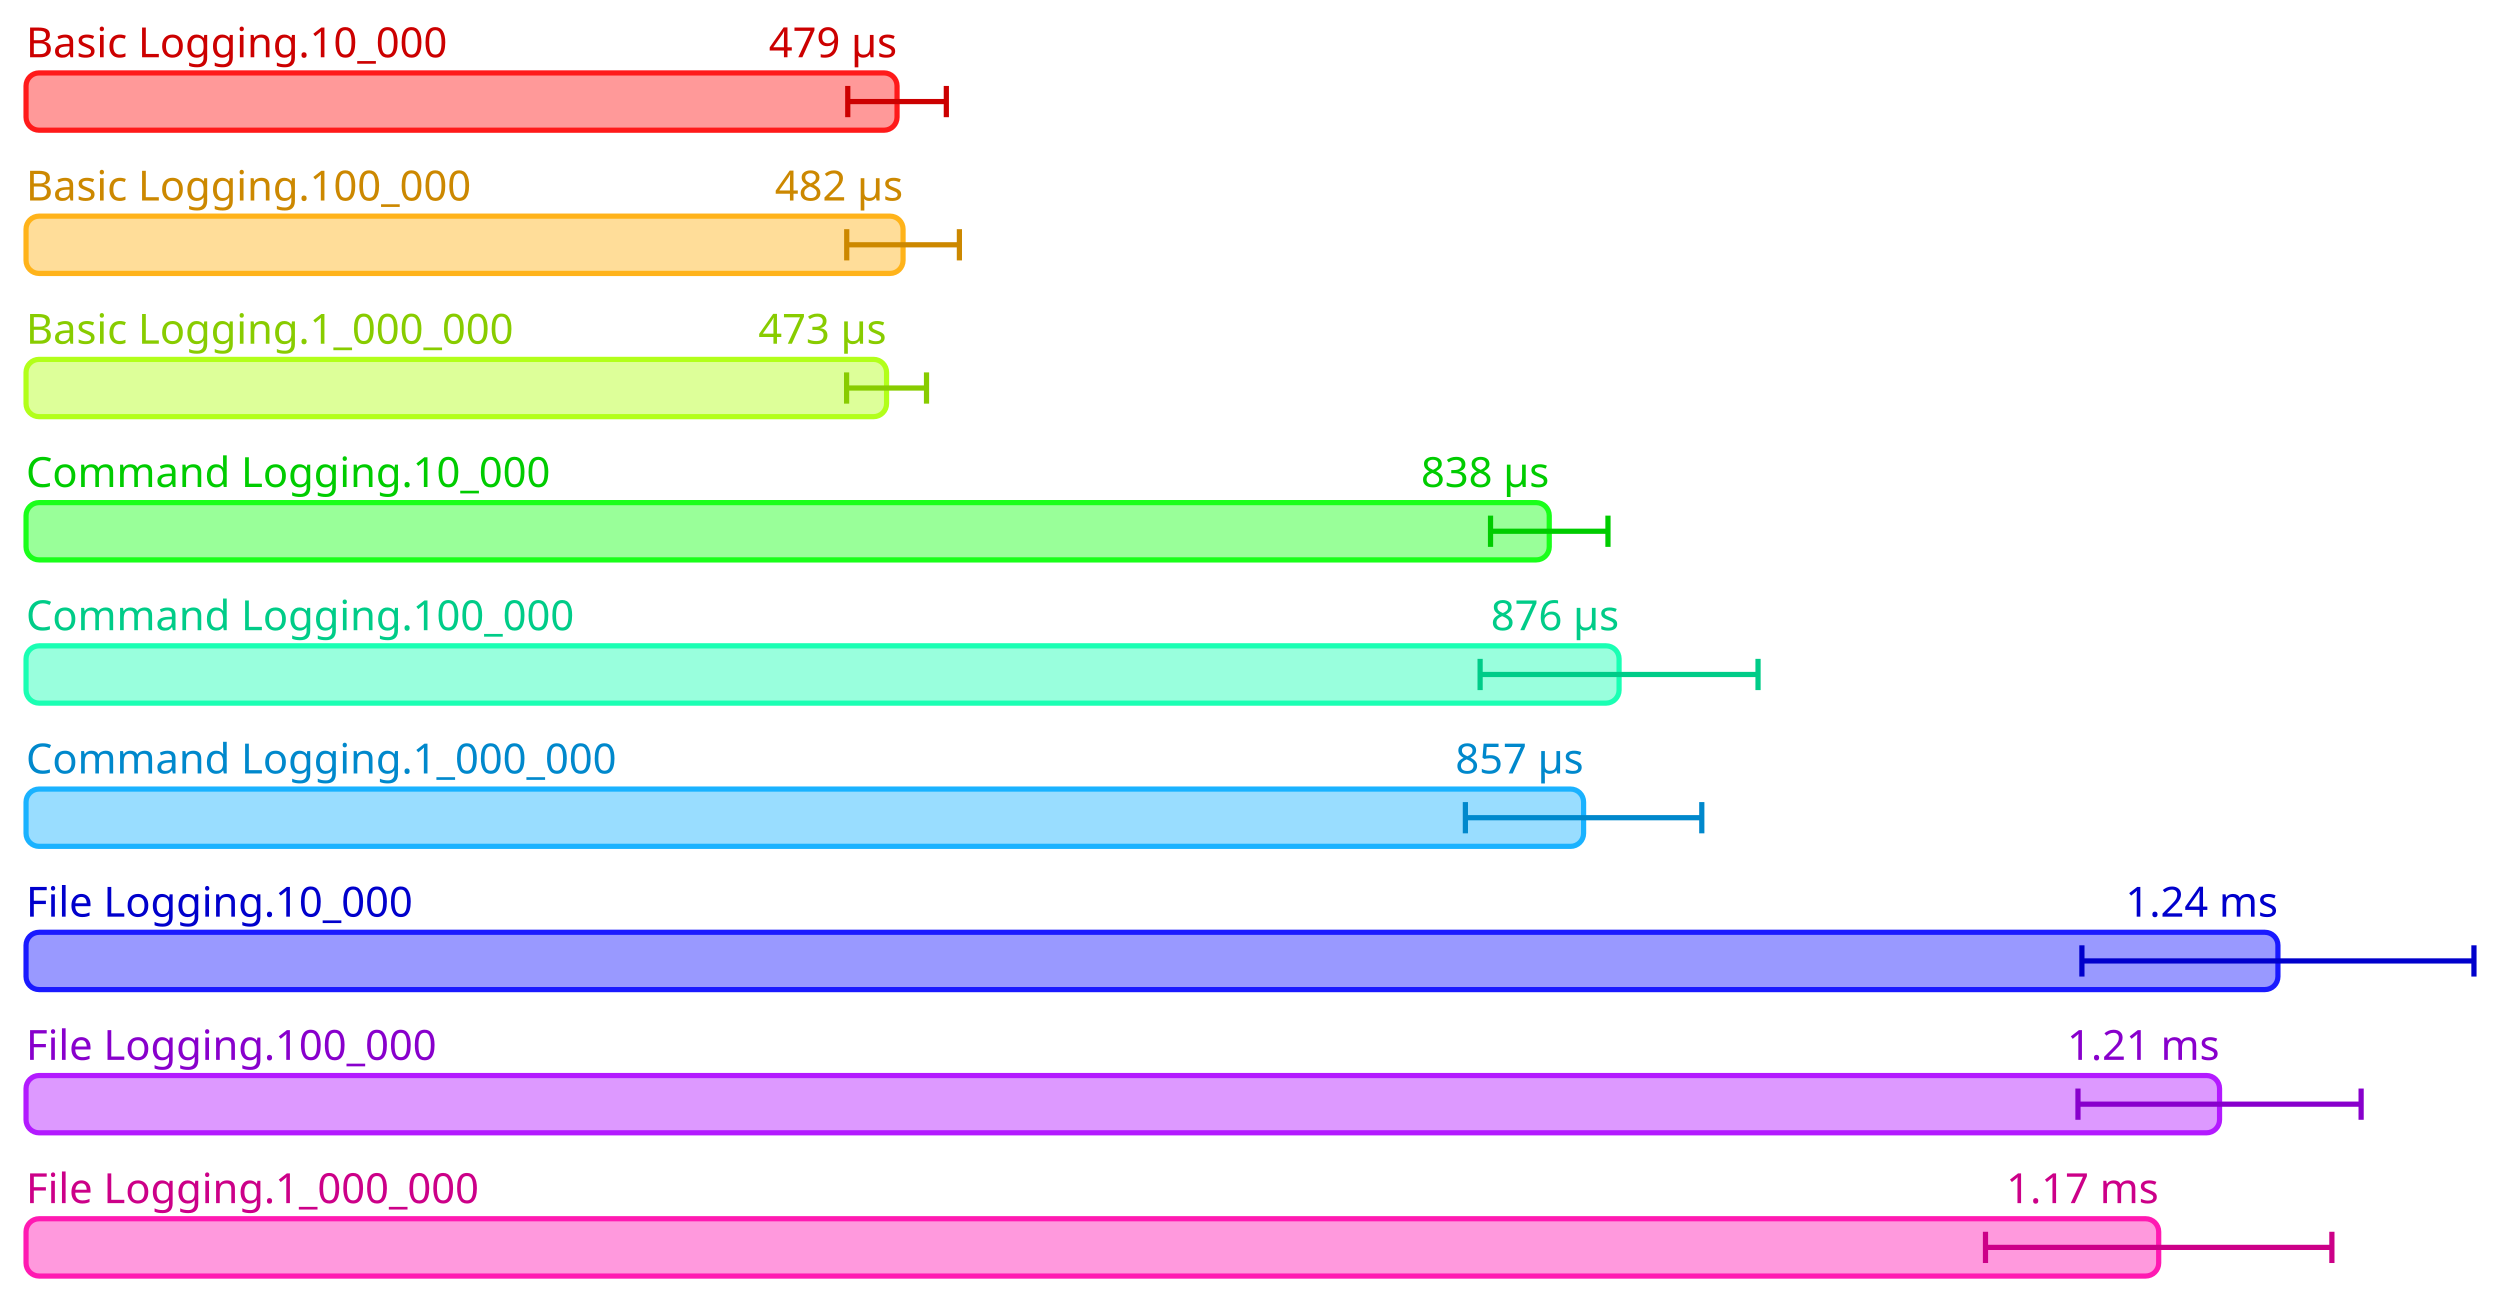
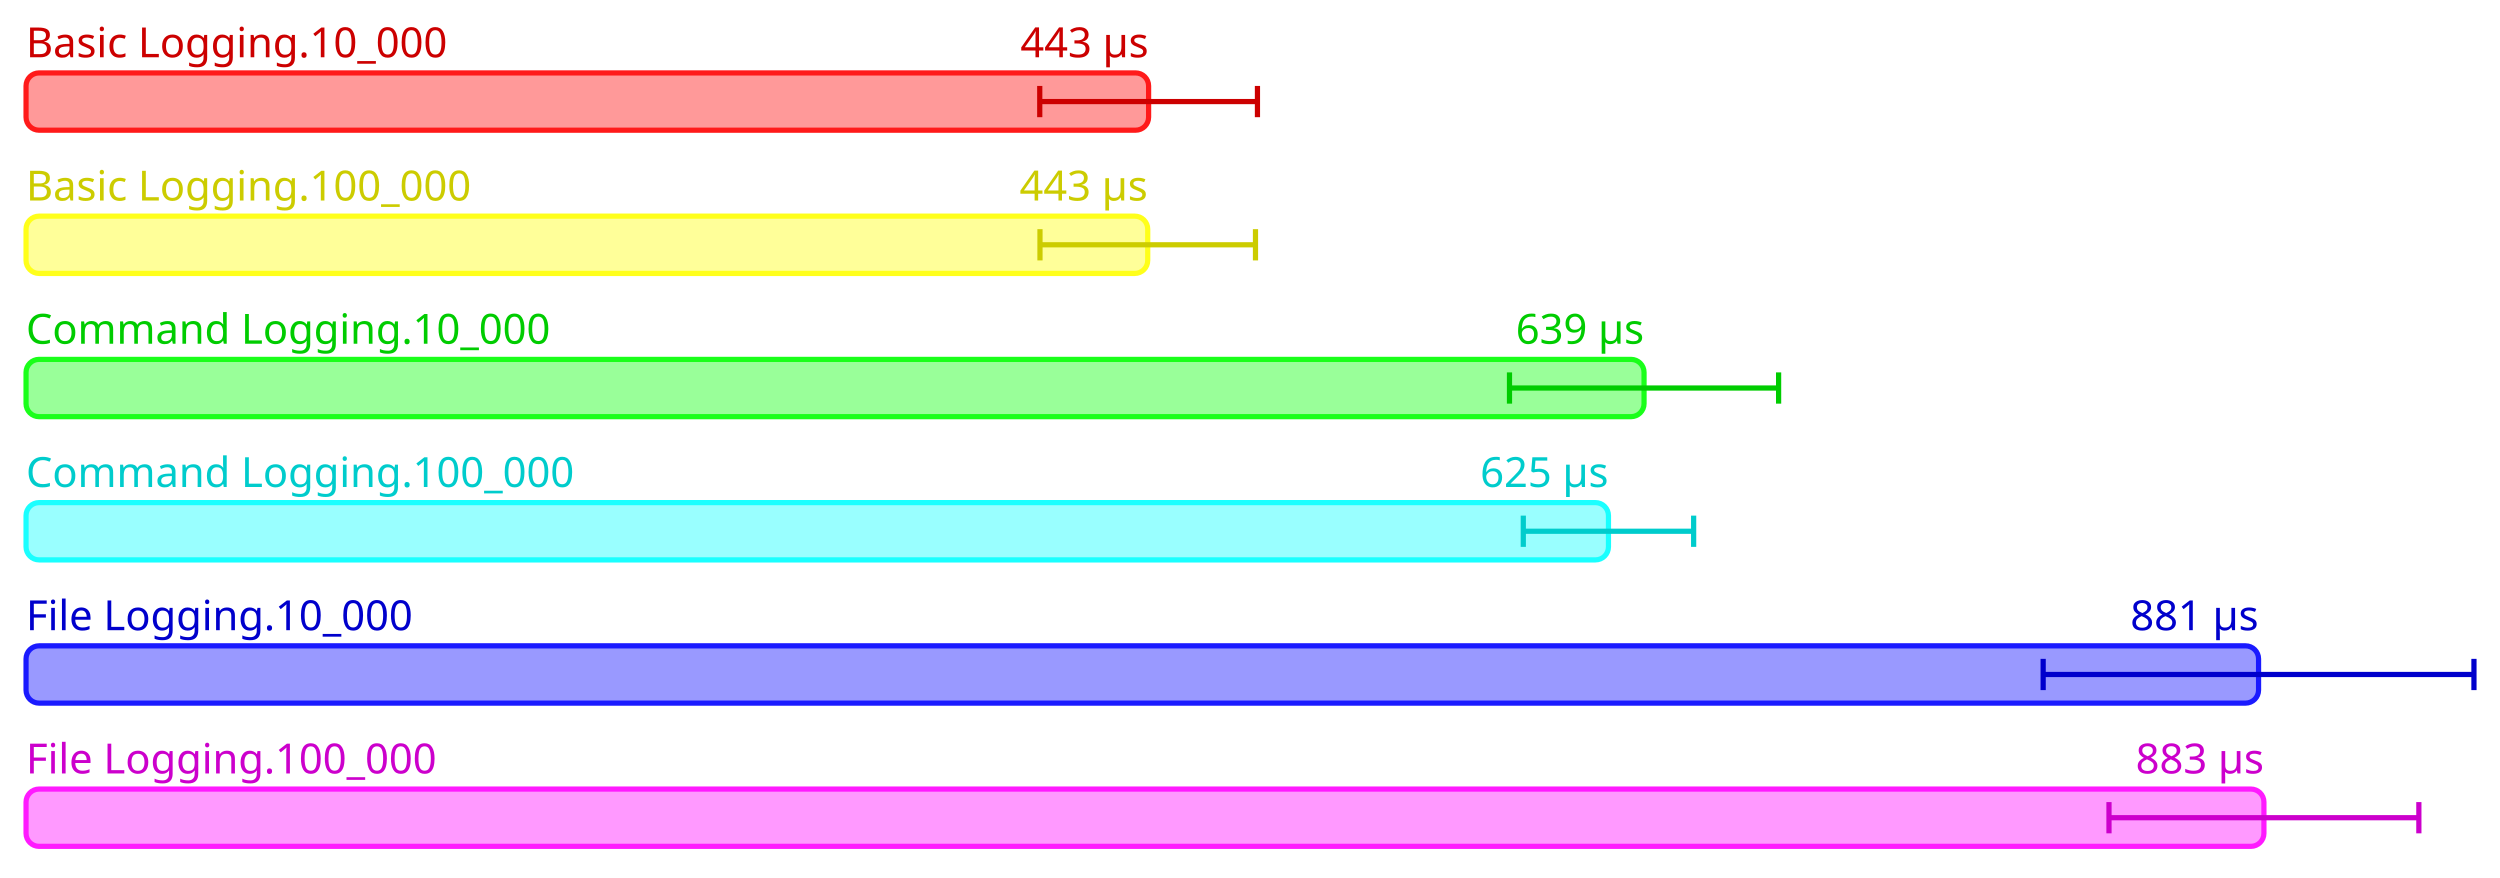
- <svg xmlns="http://www.w3.org/2000/svg" height="502" width="960.0" font-size="16" font-family="sans-serif" stroke-width="2">
+ <svg xmlns="http://www.w3.org/2000/svg" height="337" width="960.0" font-size="16" font-family="sans-serif" stroke-width="2">
  <g transform="translate(10.0 0)">
    <g fill="hsl(0, 100%, 40%)">
      <text y="22">Basic Logging.10_000</text>
-       <text y="22" x="334.466" text-anchor="end">479  μs</text>
+       <text y="22" x="431.063" text-anchor="end">443  μs</text>
    </g>
    <g>
-       <rect y="28" rx="5" height="22" width="334.466" fill="hsl(0, 100%, 80%)" stroke="hsl(0, 100%, 55%)" />
+       <rect y="28" rx="5" height="22" width="431.063" fill="hsl(0, 100%, 80%)" stroke="hsl(0, 100%, 55%)" />
      <g stroke="hsl(0, 100%, 40%)">
-         <line x1="315.54" x2="353.391" y1="39" y2="39" />
-         <line x1="315.54" x2="315.54" y1="33" y2="45" />
-         <line x1="353.391" x2="353.391" y1="33" y2="45" />
+         <line x1="389.264" x2="472.862" y1="39" y2="39" />
+         <line x1="389.264" x2="389.264" y1="33" y2="45" />
+         <line x1="472.862" x2="472.862" y1="33" y2="45" />
      </g>
    </g>
-     <g fill="hsl(40, 100%, 40%)">
+     <g fill="hsl(60, 100%, 40%)">
      <text y="77">Basic Logging.100_000</text>
-       <text y="77" x="336.775" text-anchor="end">482  μs</text>
+       <text y="77" x="430.728" text-anchor="end">443  μs</text>
    </g>
    <g>
-       <rect y="83" rx="5" height="22" width="336.775" fill="hsl(40, 100%, 80%)" stroke="hsl(40, 100%, 55%)" />
-       <g stroke="hsl(40, 100%, 40%)">
-         <line x1="315.143" x2="358.408" y1="94" y2="94" />
-         <line x1="315.143" x2="315.143" y1="88" y2="100" />
-         <line x1="358.408" x2="358.408" y1="88" y2="100" />
-       </g>
-     </g>
-     <g fill="hsl(80, 100%, 40%)">
-       <text y="132">Basic Logging.1_000_000</text>
-       <text y="132" x="330.436" text-anchor="end">473  μs</text>
-     </g>
-     <g>
-       <rect y="138" rx="5" height="22" width="330.436" fill="hsl(80, 100%, 80%)" stroke="hsl(80, 100%, 55%)" />
-       <g stroke="hsl(80, 100%, 40%)">
-         <line x1="315.093" x2="345.78" y1="149" y2="149" />
-         <line x1="315.093" x2="315.093" y1="143" y2="155" />
-         <line x1="345.78" x2="345.78" y1="143" y2="155" />
+       <rect y="83" rx="5" height="22" width="430.728" fill="hsl(60, 100%, 80%)" stroke="hsl(60, 100%, 55%)" />
+       <g stroke="hsl(60, 100%, 40%)">
+         <line x1="389.35" x2="472.106" y1="94" y2="94" />
+         <line x1="389.35" x2="389.35" y1="88" y2="100" />
+         <line x1="472.106" x2="472.106" y1="88" y2="100" />
      </g>
    </g>
    <g fill="hsl(120, 100%, 40%)">
-       <text y="187">Command Logging.10_000</text>
-       <text y="187" x="584.911" text-anchor="end">838  μs</text>
+       <text y="132">Command Logging.10_000</text>
+       <text y="132" x="621.314" text-anchor="end">639  μs</text>
    </g>
    <g>
-       <rect y="193" rx="5" height="22" width="584.911" fill="hsl(120, 100%, 80%)" stroke="hsl(120, 100%, 55%)" />
+       <rect y="138" rx="5" height="22" width="621.314" fill="hsl(120, 100%, 80%)" stroke="hsl(120, 100%, 55%)" />
      <g stroke="hsl(120, 100%, 40%)">
-         <line x1="562.363" x2="607.46" y1="204" y2="204" />
-         <line x1="562.363" x2="562.363" y1="198" y2="210" />
-         <line x1="607.46" x2="607.46" y1="198" y2="210" />
+         <line x1="569.644" x2="672.985" y1="149" y2="149" />
+         <line x1="569.644" x2="569.644" y1="143" y2="155" />
+         <line x1="672.985" x2="672.985" y1="143" y2="155" />
      </g>
    </g>
-     <g fill="hsl(160, 100%, 40%)">
-       <text y="242">Command Logging.100_000</text>
-       <text y="242" x="611.724" text-anchor="end">876  μs</text>
+     <g fill="hsl(180, 100%, 40%)">
+       <text y="187">Command Logging.100_000</text>
+       <text y="187" x="607.651" text-anchor="end">625  μs</text>
    </g>
    <g>
-       <rect y="248" rx="5" height="22" width="611.724" fill="hsl(160, 100%, 80%)" stroke="hsl(160, 100%, 55%)" />
-       <g stroke="hsl(160, 100%, 40%)">
-         <line x1="558.362" x2="665.086" y1="259" y2="259" />
-         <line x1="558.362" x2="558.362" y1="253" y2="265" />
-         <line x1="665.086" x2="665.086" y1="253" y2="265" />
-       </g>
-     </g>
-     <g fill="hsl(200, 100%, 40%)">
-       <text y="297">Command Logging.1_000_000</text>
-       <text y="297" x="598.097" text-anchor="end">857  μs</text>
-     </g>
-     <g>
-       <rect y="303" rx="5" height="22" width="598.097" fill="hsl(200, 100%, 80%)" stroke="hsl(200, 100%, 55%)" />
-       <g stroke="hsl(200, 100%, 40%)">
-         <line x1="552.706" x2="643.487" y1="314" y2="314" />
-         <line x1="552.706" x2="552.706" y1="308" y2="320" />
-         <line x1="643.487" x2="643.487" y1="308" y2="320" />
+       <rect y="193" rx="5" height="22" width="607.651" fill="hsl(180, 100%, 80%)" stroke="hsl(180, 100%, 55%)" />
+       <g stroke="hsl(180, 100%, 40%)">
+         <line x1="574.944" x2="640.358" y1="204" y2="204" />
+         <line x1="574.944" x2="574.944" y1="198" y2="210" />
+         <line x1="640.358" x2="640.358" y1="198" y2="210" />
      </g>
    </g>
    <g fill="hsl(240, 100%, 40%)">
-       <text y="352">File Logging.10_000</text>
-       <text y="352" x="864.725" text-anchor="end">1.24 ms</text>
+       <text y="242">File Logging.10_000</text>
+       <text y="242" x="857.287" text-anchor="end">881  μs</text>
    </g>
    <g>
-       <rect y="358" rx="5" height="22" width="864.725" fill="hsl(240, 100%, 80%)" stroke="hsl(240, 100%, 55%)" />
+       <rect y="248" rx="5" height="22" width="857.287" fill="hsl(240, 100%, 80%)" stroke="hsl(240, 100%, 55%)" />
      <g stroke="hsl(240, 100%, 40%)">
-         <line x1="789.451" x2="940.0" y1="369" y2="369" />
-         <line x1="789.451" x2="789.451" y1="363" y2="375" />
-         <line x1="940.0" x2="940.0" y1="363" y2="375" />
+         <line x1="774.573" x2="940.0" y1="259" y2="259" />
+         <line x1="774.573" x2="774.573" y1="253" y2="265" />
+         <line x1="940.0" x2="940.0" y1="253" y2="265" />
      </g>
    </g>
-     <g fill="hsl(280, 100%, 40%)">
-       <text y="407">File Logging.100_000</text>
-       <text y="407" x="842.306" text-anchor="end">1.21 ms</text>
+     <g fill="hsl(300, 100%, 40%)">
+       <text y="297">File Logging.100_000</text>
+       <text y="297" x="859.346" text-anchor="end">883  μs</text>
    </g>
    <g>
-       <rect y="413" rx="5" height="22" width="842.306" fill="hsl(280, 100%, 80%)" stroke="hsl(280, 100%, 55%)" />
-       <g stroke="hsl(280, 100%, 40%)">
-         <line x1="787.942" x2="896.671" y1="424" y2="424" />
-         <line x1="787.942" x2="787.942" y1="418" y2="430" />
-         <line x1="896.671" x2="896.671" y1="418" y2="430" />
-       </g>
-     </g>
-     <g fill="hsl(320, 100%, 40%)">
-       <text y="462">File Logging.1_000_000</text>
-       <text y="462" x="818.936" text-anchor="end">1.17 ms</text>
-     </g>
-     <g>
-       <rect y="468" rx="5" height="22" width="818.936" fill="hsl(320, 100%, 80%)" stroke="hsl(320, 100%, 55%)" />
-       <g stroke="hsl(320, 100%, 40%)">
-         <line x1="752.427" x2="885.445" y1="479" y2="479" />
-         <line x1="752.427" x2="752.427" y1="473" y2="485" />
-         <line x1="885.445" x2="885.445" y1="473" y2="485" />
+       <rect y="303" rx="5" height="22" width="859.346" fill="hsl(300, 100%, 80%)" stroke="hsl(300, 100%, 55%)" />
+       <g stroke="hsl(300, 100%, 40%)">
+         <line x1="799.851" x2="918.84" y1="314" y2="314" />
+         <line x1="799.851" x2="799.851" y1="308" y2="320" />
+         <line x1="918.84" x2="918.84" y1="308" y2="320" />
      </g>
    </g>
  </g>
</svg>
